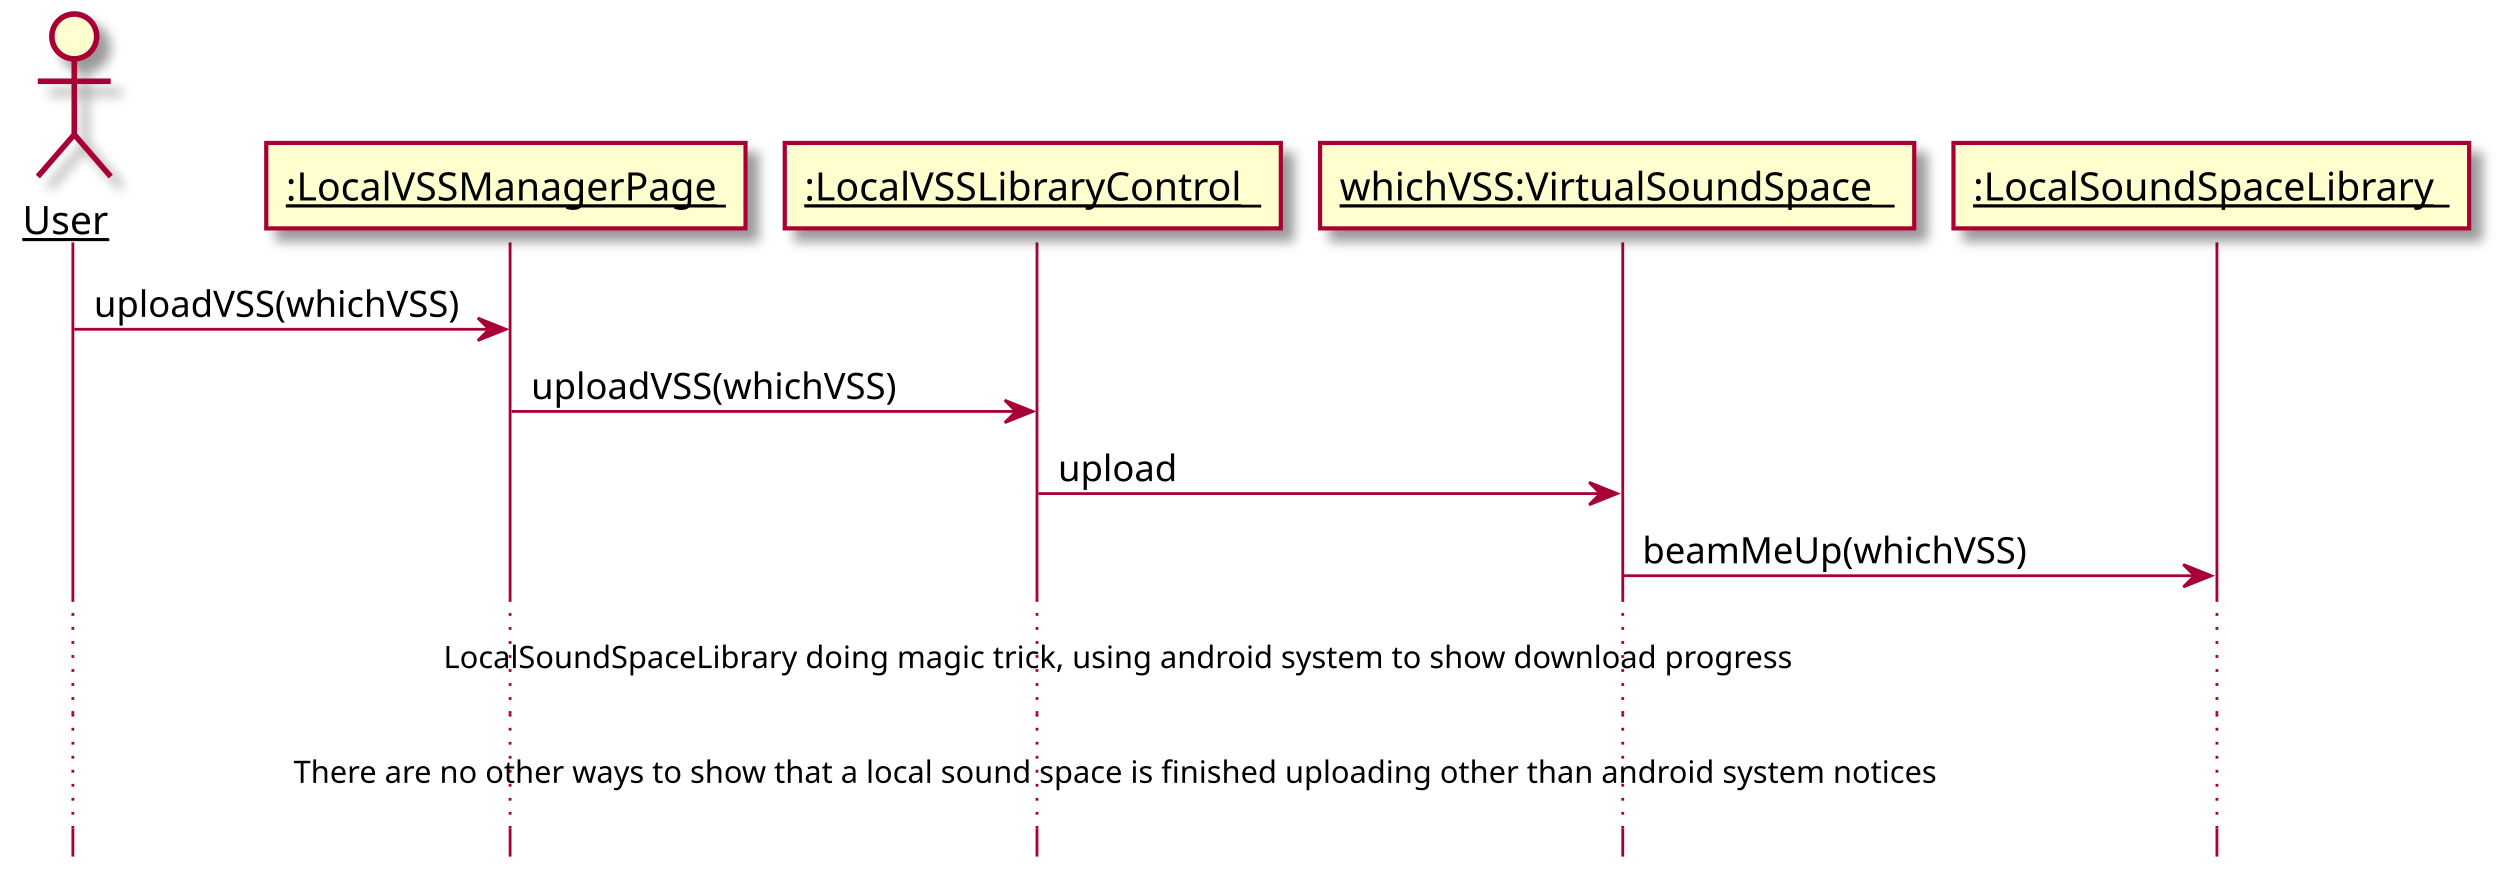
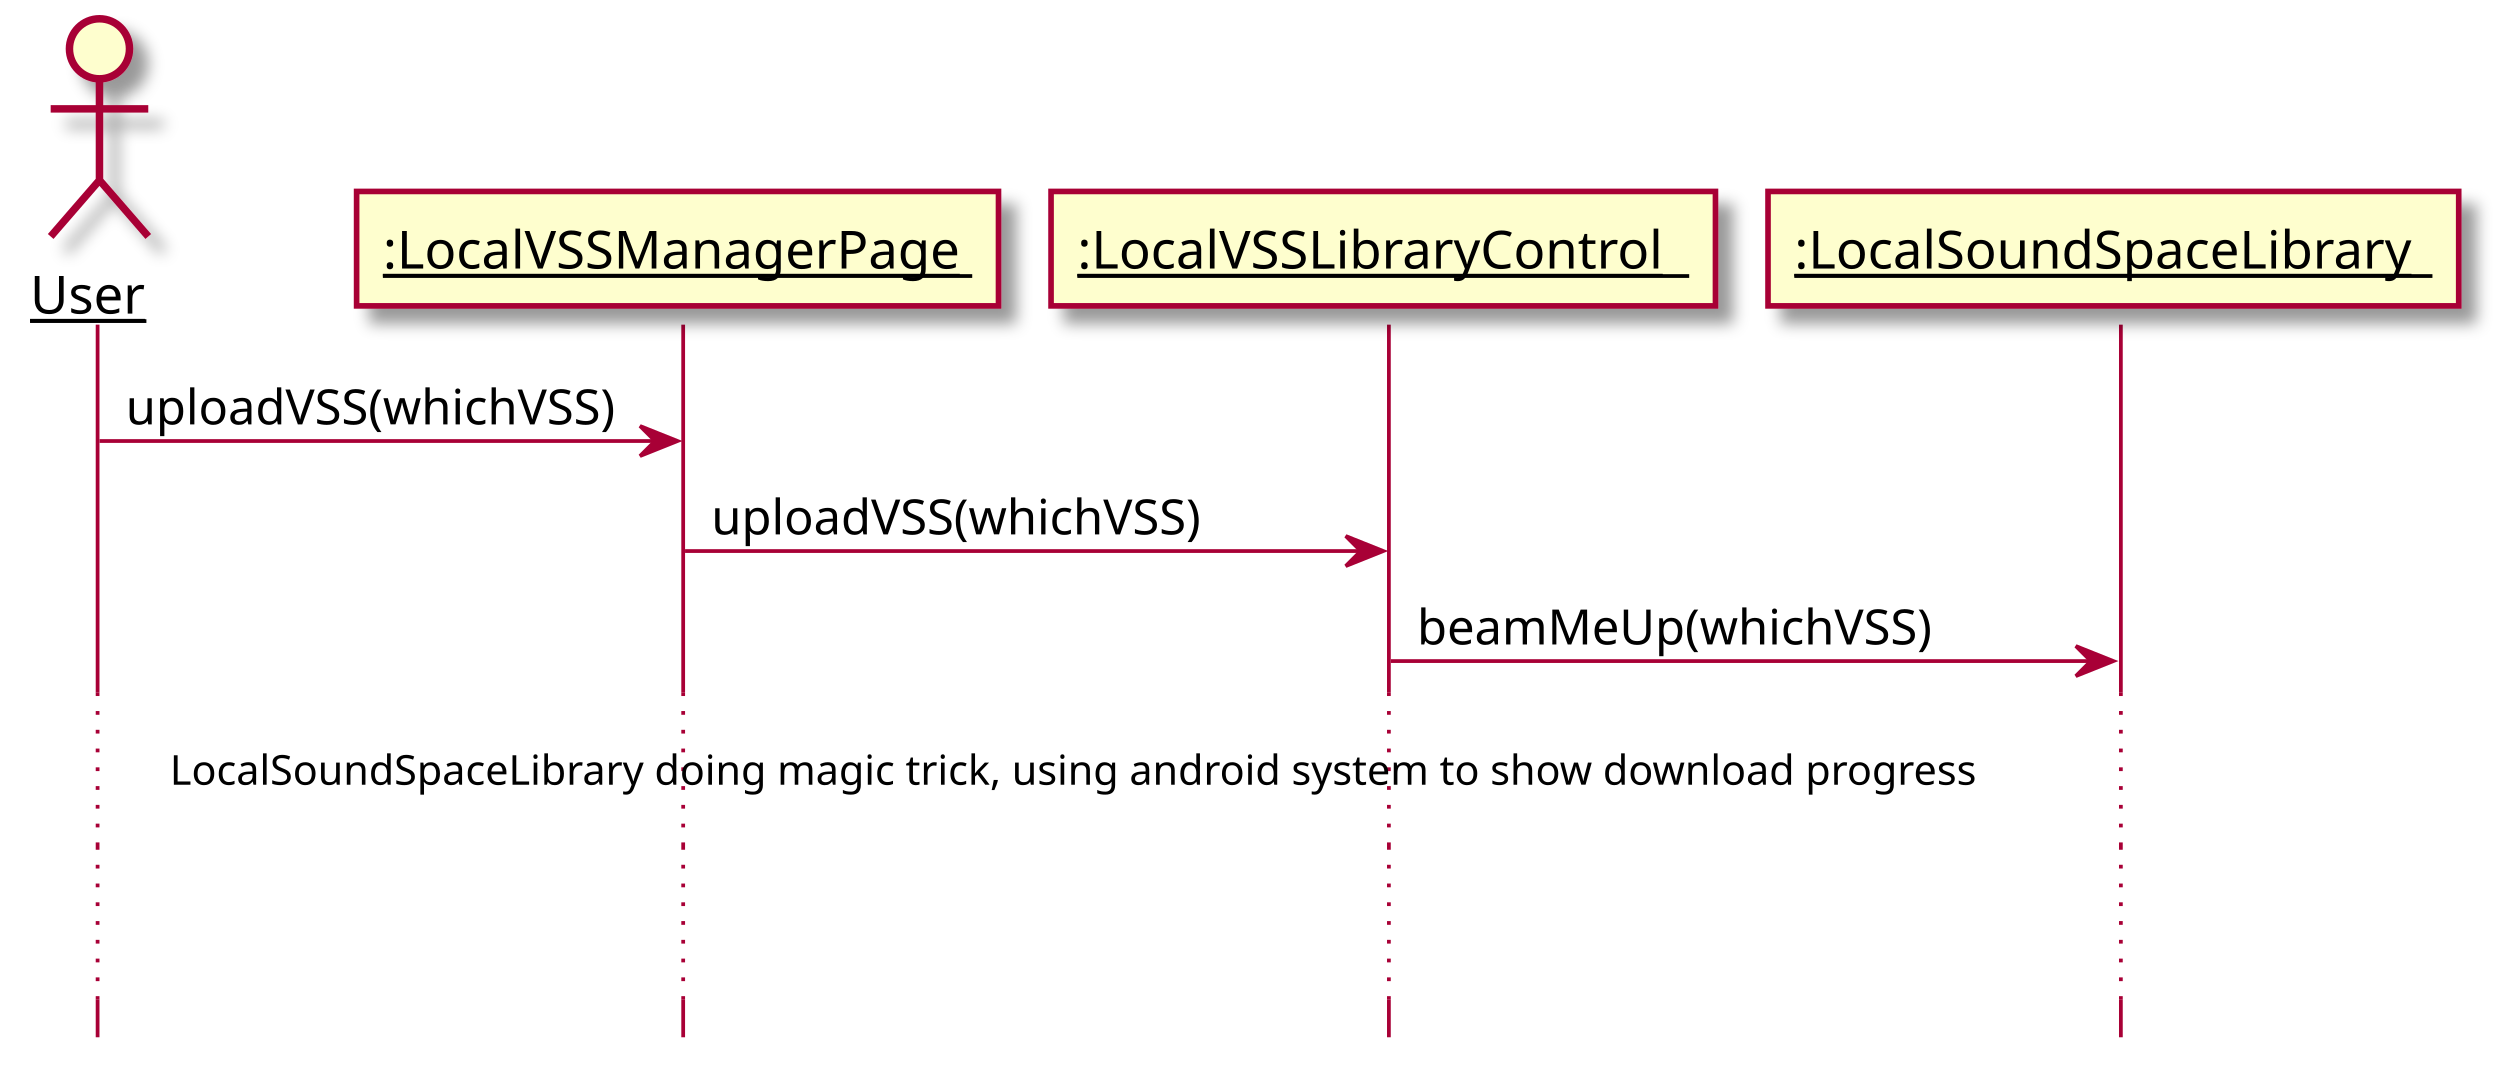
- <svg xmlns="http://www.w3.org/2000/svg" contentScriptType="application/ecmascript" contentStyleType="text/css" height="317px" preserveAspectRatio="none" style="width:892px;height:317px;" version="1.1" viewBox="0 0 892 317" width="892px" zoomAndPan="magnify">
+ <svg xmlns="http://www.w3.org/2000/svg" contentScriptType="application/ecmascript" contentStyleType="text/css" height="288px" preserveAspectRatio="none" style="width:666px;height:288px;" version="1.1" viewBox="0 0 666 288" width="666px" zoomAndPan="magnify">
  <defs>
-     <filter height="300%" id="frgxn5q08yh2y" width="300%" x="-1" y="-1">
+     <filter height="300%" id="fff3vwbthjsxp" width="300%" x="-1" y="-1">
      <feGaussianBlur result="blurOut" stdDeviation="2.0" />
      <feColorMatrix in="blurOut" result="blurOut2" type="matrix" values="0 0 0 0 0 0 0 0 0 0 0 0 0 0 0 0 0 0 .4 0" />
      <feOffset dx="4.0" dy="4.0" in="blurOut2" result="blurOut3" />
      <feBlend in="SourceGraphic" in2="blurOut3" mode="normal" />
    </filter>
  </defs>
  <g>
-     <line style="stroke: #A80036; stroke-width: 1.0;" x1="26" x2="26" y1="86.488" y2="213.731" />
-     <line style="stroke: #A80036; stroke-width: 1.0; stroke-dasharray: 1.0,4.0;" x1="26" x2="26" y1="213.731" y2="254.685" />
-     <line style="stroke: #A80036; stroke-width: 1.0;" x1="26" x2="26" y1="254.685" y2="254.685" />
-     <line style="stroke: #A80036; stroke-width: 1.0; stroke-dasharray: 1.0,4.0;" x1="26" x2="26" y1="254.685" y2="295.641" />
-     <line style="stroke: #A80036; stroke-width: 1.0;" x1="26" x2="26" y1="295.641" y2="305.641" />
-     <line style="stroke: #A80036; stroke-width: 1.0;" x1="182" x2="182" y1="86.488" y2="213.731" />
-     <line style="stroke: #A80036; stroke-width: 1.0; stroke-dasharray: 1.0,4.0;" x1="182" x2="182" y1="213.731" y2="254.685" />
-     <line style="stroke: #A80036; stroke-width: 1.0;" x1="182" x2="182" y1="254.685" y2="254.685" />
-     <line style="stroke: #A80036; stroke-width: 1.0; stroke-dasharray: 1.0,4.0;" x1="182" x2="182" y1="254.685" y2="295.641" />
-     <line style="stroke: #A80036; stroke-width: 1.0;" x1="182" x2="182" y1="295.641" y2="305.641" />
-     <line style="stroke: #A80036; stroke-width: 1.0;" x1="370" x2="370" y1="86.488" y2="213.731" />
-     <line style="stroke: #A80036; stroke-width: 1.0; stroke-dasharray: 1.0,4.0;" x1="370" x2="370" y1="213.731" y2="254.685" />
-     <line style="stroke: #A80036; stroke-width: 1.0;" x1="370" x2="370" y1="254.685" y2="254.685" />
-     <line style="stroke: #A80036; stroke-width: 1.0; stroke-dasharray: 1.0,4.0;" x1="370" x2="370" y1="254.685" y2="295.641" />
-     <line style="stroke: #A80036; stroke-width: 1.0;" x1="370" x2="370" y1="295.641" y2="305.641" />
-     <line style="stroke: #A80036; stroke-width: 1.0;" x1="579" x2="579" y1="86.488" y2="213.731" />
-     <line style="stroke: #A80036; stroke-width: 1.0; stroke-dasharray: 1.0,4.0;" x1="579" x2="579" y1="213.731" y2="254.685" />
-     <line style="stroke: #A80036; stroke-width: 1.0;" x1="579" x2="579" y1="254.685" y2="254.685" />
-     <line style="stroke: #A80036; stroke-width: 1.0; stroke-dasharray: 1.0,4.0;" x1="579" x2="579" y1="254.685" y2="295.641" />
-     <line style="stroke: #A80036; stroke-width: 1.0;" x1="579" x2="579" y1="295.641" y2="305.641" />
-     <line style="stroke: #A80036; stroke-width: 1.0;" x1="791" x2="791" y1="86.488" y2="213.731" />
-     <line style="stroke: #A80036; stroke-width: 1.0; stroke-dasharray: 1.0,4.0;" x1="791" x2="791" y1="213.731" y2="254.685" />
-     <line style="stroke: #A80036; stroke-width: 1.0;" x1="791" x2="791" y1="254.685" y2="254.685" />
-     <line style="stroke: #A80036; stroke-width: 1.0; stroke-dasharray: 1.0,4.0;" x1="791" x2="791" y1="254.685" y2="295.641" />
-     <line style="stroke: #A80036; stroke-width: 1.0;" x1="791" x2="791" y1="295.641" y2="305.641" />
+     <line style="stroke: #A80036; stroke-width: 1.0;" x1="26" x2="26" y1="86.488" y2="184.42" />
+     <line style="stroke: #A80036; stroke-width: 1.0; stroke-dasharray: 1.0,4.0;" x1="26" x2="26" y1="184.42" y2="225.375" />
+     <line style="stroke: #A80036; stroke-width: 1.0;" x1="26" x2="26" y1="225.375" y2="225.375" />
+     <line style="stroke: #A80036; stroke-width: 1.0; stroke-dasharray: 1.0,4.0;" x1="26" x2="26" y1="225.375" y2="266.33" />
+     <line style="stroke: #A80036; stroke-width: 1.0;" x1="26" x2="26" y1="266.33" y2="276.33" />
+     <line style="stroke: #A80036; stroke-width: 1.0;" x1="182" x2="182" y1="86.488" y2="184.42" />
+     <line style="stroke: #A80036; stroke-width: 1.0; stroke-dasharray: 1.0,4.0;" x1="182" x2="182" y1="184.42" y2="225.375" />
+     <line style="stroke: #A80036; stroke-width: 1.0;" x1="182" x2="182" y1="225.375" y2="225.375" />
+     <line style="stroke: #A80036; stroke-width: 1.0; stroke-dasharray: 1.0,4.0;" x1="182" x2="182" y1="225.375" y2="266.33" />
+     <line style="stroke: #A80036; stroke-width: 1.0;" x1="182" x2="182" y1="266.33" y2="276.33" />
+     <line style="stroke: #A80036; stroke-width: 1.0;" x1="370" x2="370" y1="86.488" y2="184.42" />
+     <line style="stroke: #A80036; stroke-width: 1.0; stroke-dasharray: 1.0,4.0;" x1="370" x2="370" y1="184.42" y2="225.375" />
+     <line style="stroke: #A80036; stroke-width: 1.0;" x1="370" x2="370" y1="225.375" y2="225.375" />
+     <line style="stroke: #A80036; stroke-width: 1.0; stroke-dasharray: 1.0,4.0;" x1="370" x2="370" y1="225.375" y2="266.33" />
+     <line style="stroke: #A80036; stroke-width: 1.0;" x1="370" x2="370" y1="266.33" y2="276.33" />
+     <line style="stroke: #A80036; stroke-width: 1.0;" x1="565" x2="565" y1="86.488" y2="184.42" />
+     <line style="stroke: #A80036; stroke-width: 1.0; stroke-dasharray: 1.0,4.0;" x1="565" x2="565" y1="184.42" y2="225.375" />
+     <line style="stroke: #A80036; stroke-width: 1.0;" x1="565" x2="565" y1="225.375" y2="225.375" />
+     <line style="stroke: #A80036; stroke-width: 1.0; stroke-dasharray: 1.0,4.0;" x1="565" x2="565" y1="225.375" y2="266.33" />
+     <line style="stroke: #A80036; stroke-width: 1.0;" x1="565" x2="565" y1="266.33" y2="276.33" />
    <text fill="#000000" font-family="sans-serif" font-size="14" lengthAdjust="spacingAndGlyphs" text-decoration="underline" textLength="31" x="8" y="83.535">User</text>
    <line style="stroke: #000000; stroke-width: 1.0;" x1="8" x2="39" y1="85.535" y2="85.535" />
-     <ellipse cx="26.5" cy="13" fill="#FEFECE" filter="url(#frgxn5q08yh2y)" rx="8" ry="8" style="stroke: #A80036; stroke-width: 2.0;" />
-     <path d="M26.5,21 L26.5,48 M13.5,29 L39.5,29 M26.5,48 L13.5,63 M26.5,48 L39.5,63 " fill="none" filter="url(#frgxn5q08yh2y)" style="stroke: #A80036; stroke-width: 2.0;" />
-     <rect fill="#FEFECE" filter="url(#frgxn5q08yh2y)" height="30.488" style="stroke: #A80036; stroke-width: 1.5;" width="171" x="95" y="51" />
+     <ellipse cx="26.5" cy="13" fill="#FEFECE" filter="url(#fff3vwbthjsxp)" rx="8" ry="8" style="stroke: #A80036; stroke-width: 2.0;" />
+     <path d="M26.5,21 L26.5,48 M13.5,29 L39.5,29 M26.5,48 L13.5,63 M26.5,48 L39.5,63 " fill="none" filter="url(#fff3vwbthjsxp)" style="stroke: #A80036; stroke-width: 2.0;" />
+     <rect fill="#FEFECE" filter="url(#fff3vwbthjsxp)" height="30.488" style="stroke: #A80036; stroke-width: 1.5;" width="171" x="95" y="51" />
    <text fill="#000000" font-family="sans-serif" font-size="14" lengthAdjust="spacingAndGlyphs" text-decoration="underline" textLength="157" x="102" y="71.535">:LocalVSSManagerPage</text>
    <line style="stroke: #000000; stroke-width: 1.0;" x1="102" x2="259" y1="73.535" y2="73.535" />
-     <rect fill="#FEFECE" filter="url(#frgxn5q08yh2y)" height="30.488" style="stroke: #A80036; stroke-width: 1.5;" width="177" x="280" y="51" />
+     <rect fill="#FEFECE" filter="url(#fff3vwbthjsxp)" height="30.488" style="stroke: #A80036; stroke-width: 1.5;" width="177" x="280" y="51" />
    <text fill="#000000" font-family="sans-serif" font-size="14" lengthAdjust="spacingAndGlyphs" text-decoration="underline" textLength="163" x="287" y="71.535">:LocalVSSLibraryControl</text>
    <line style="stroke: #000000; stroke-width: 1.0;" x1="287" x2="450" y1="73.535" y2="73.535" />
-     <rect fill="#FEFECE" filter="url(#frgxn5q08yh2y)" height="30.488" style="stroke: #A80036; stroke-width: 1.5;" width="212" x="471" y="51" />
-     <text fill="#000000" font-family="sans-serif" font-size="14" lengthAdjust="spacingAndGlyphs" text-decoration="underline" textLength="198" x="478" y="71.535">whichVSS:VirtualSoundSpace</text>
-     <line style="stroke: #000000; stroke-width: 1.0;" x1="478" x2="676" y1="73.535" y2="73.535" />
-     <rect fill="#FEFECE" filter="url(#frgxn5q08yh2y)" height="30.488" style="stroke: #A80036; stroke-width: 1.5;" width="184" x="697" y="51" />
-     <text fill="#000000" font-family="sans-serif" font-size="14" lengthAdjust="spacingAndGlyphs" text-decoration="underline" textLength="170" x="704" y="71.535">:LocalSoundSpaceLibrary</text>
-     <line style="stroke: #000000; stroke-width: 1.0;" x1="704" x2="874" y1="73.535" y2="73.535" />
+     <rect fill="#FEFECE" filter="url(#fff3vwbthjsxp)" height="30.488" style="stroke: #A80036; stroke-width: 1.5;" width="184" x="471" y="51" />
+     <text fill="#000000" font-family="sans-serif" font-size="14" lengthAdjust="spacingAndGlyphs" text-decoration="underline" textLength="170" x="478" y="71.535">:LocalSoundSpaceLibrary</text>
+     <line style="stroke: #000000; stroke-width: 1.0;" x1="478" x2="648" y1="73.535" y2="73.535" />
    <polygon fill="#A80036" points="170.5,113.488,180.5,117.488,170.5,121.488,174.5,117.488" style="stroke: #A80036; stroke-width: 1.0;" />
    <line style="stroke: #A80036; stroke-width: 1.0;" x1="26.5" x2="176.5" y1="117.488" y2="117.488" />
    <text fill="#000000" font-family="sans-serif" font-size="13" lengthAdjust="spacingAndGlyphs" textLength="132" x="33.5" y="113.057">uploadVSS(whichVSS)</text>
    <polygon fill="#A80036" points="358.5,142.799,368.5,146.799,358.5,150.799,362.5,146.799" style="stroke: #A80036; stroke-width: 1.0;" />
    <line style="stroke: #A80036; stroke-width: 1.0;" x1="182.5" x2="364.5" y1="146.799" y2="146.799" />
    <text fill="#000000" font-family="sans-serif" font-size="13" lengthAdjust="spacingAndGlyphs" textLength="132" x="189.5" y="142.367">uploadVSS(whichVSS)</text>
-     <polygon fill="#A80036" points="567,172.109,577,176.109,567,180.109,571,176.109" style="stroke: #A80036; stroke-width: 1.0;" />
-     <line style="stroke: #A80036; stroke-width: 1.0;" x1="370.5" x2="573" y1="176.109" y2="176.109" />
-     <text fill="#000000" font-family="sans-serif" font-size="13" lengthAdjust="spacingAndGlyphs" textLength="43" x="377.5" y="171.678">upload</text>
-     <polygon fill="#A80036" points="779,201.42,789,205.42,779,209.42,783,205.42" style="stroke: #A80036; stroke-width: 1.0;" />
-     <line style="stroke: #A80036; stroke-width: 1.0;" x1="579" x2="785" y1="205.42" y2="205.42" />
-     <text fill="#000000" font-family="sans-serif" font-size="13" lengthAdjust="spacingAndGlyphs" textLength="136" x="586" y="200.988">beamMeUp(whichVSS)</text>
-     <text fill="#000000" font-family="sans-serif" font-size="11" lengthAdjust="spacingAndGlyphs" textLength="501" x="158.25" y="238.365">LocalSoundSpaceLibrary doing magic trick, using android system to show download progress</text>
-     <text fill="#000000" font-family="sans-serif" font-size="11" lengthAdjust="spacingAndGlyphs" textLength="608" x="104.75" y="279.32">There are no other ways to show that a local sound space is finished uploading other than android system notices</text>
+     <polygon fill="#A80036" points="553,172.109,563,176.109,553,180.109,557,176.109" style="stroke: #A80036; stroke-width: 1.0;" />
+     <line style="stroke: #A80036; stroke-width: 1.0;" x1="370.5" x2="559" y1="176.109" y2="176.109" />
+     <text fill="#000000" font-family="sans-serif" font-size="13" lengthAdjust="spacingAndGlyphs" textLength="136" x="377.5" y="171.678">beamMeUp(whichVSS)</text>
+     <text fill="#000000" font-family="sans-serif" font-size="11" lengthAdjust="spacingAndGlyphs" textLength="501" x="45.25" y="209.055">LocalSoundSpaceLibrary doing magic trick, using android system to show download progress</text>
  </g>
</svg>
